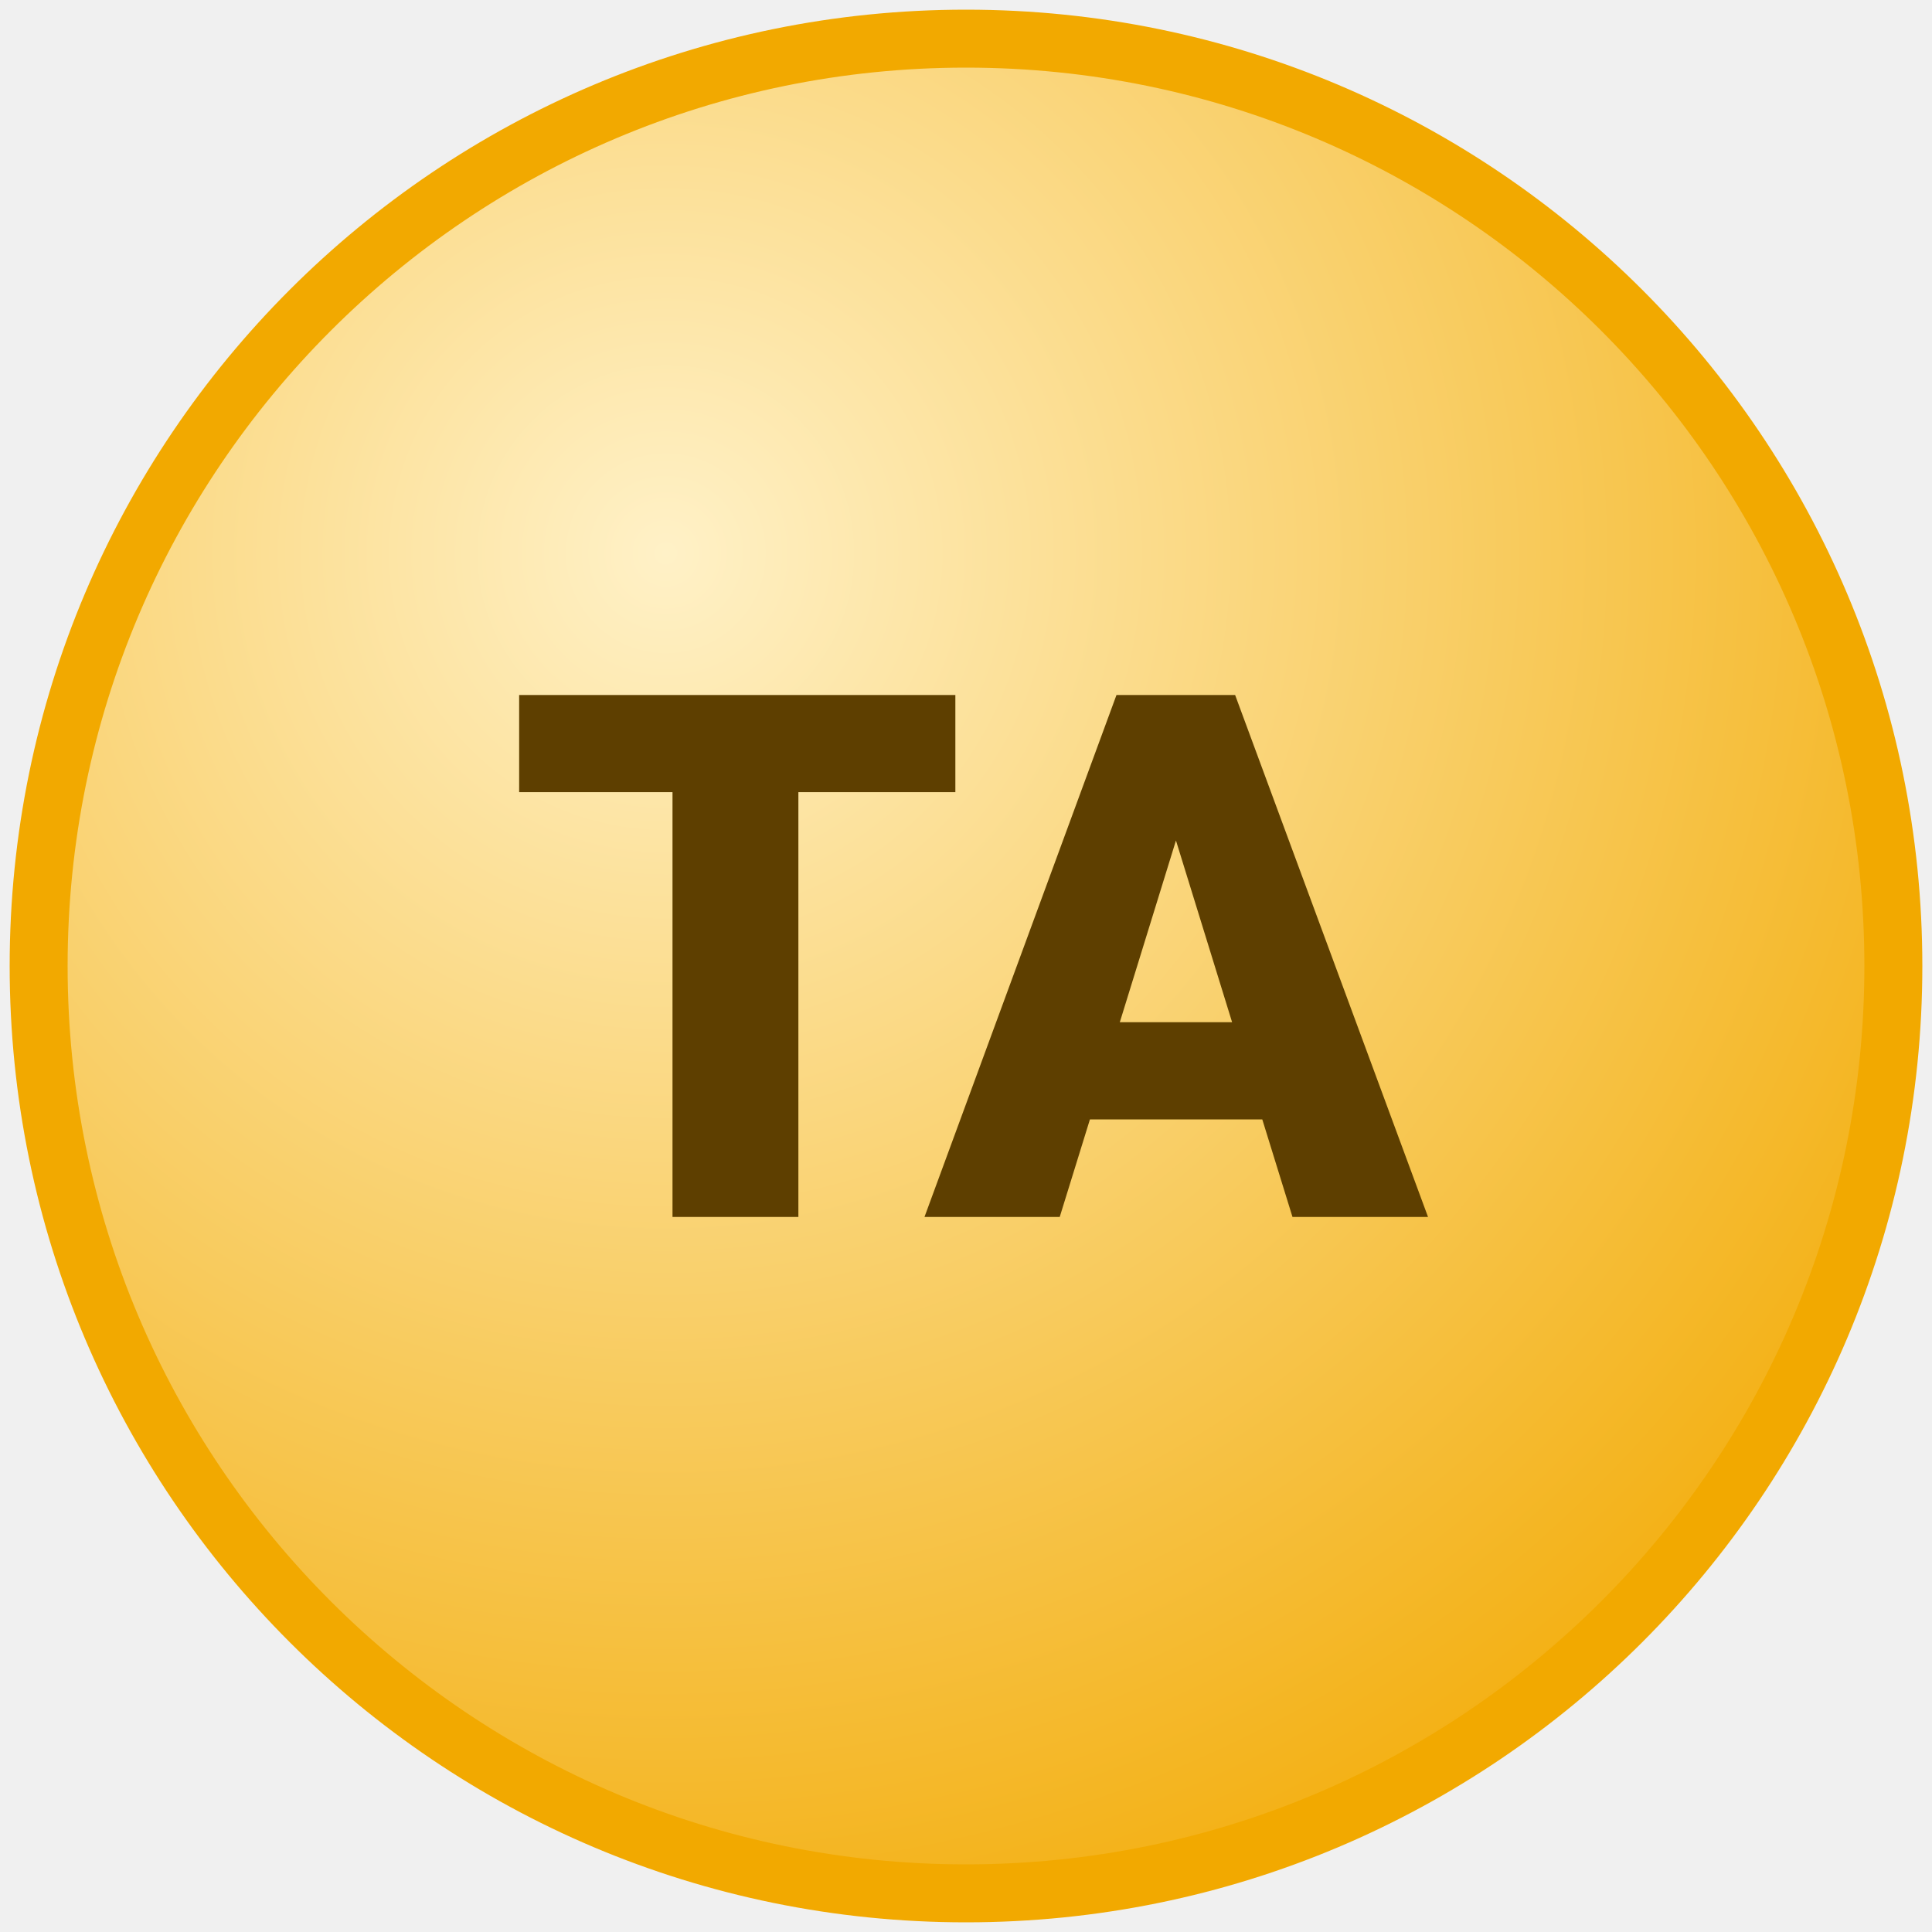
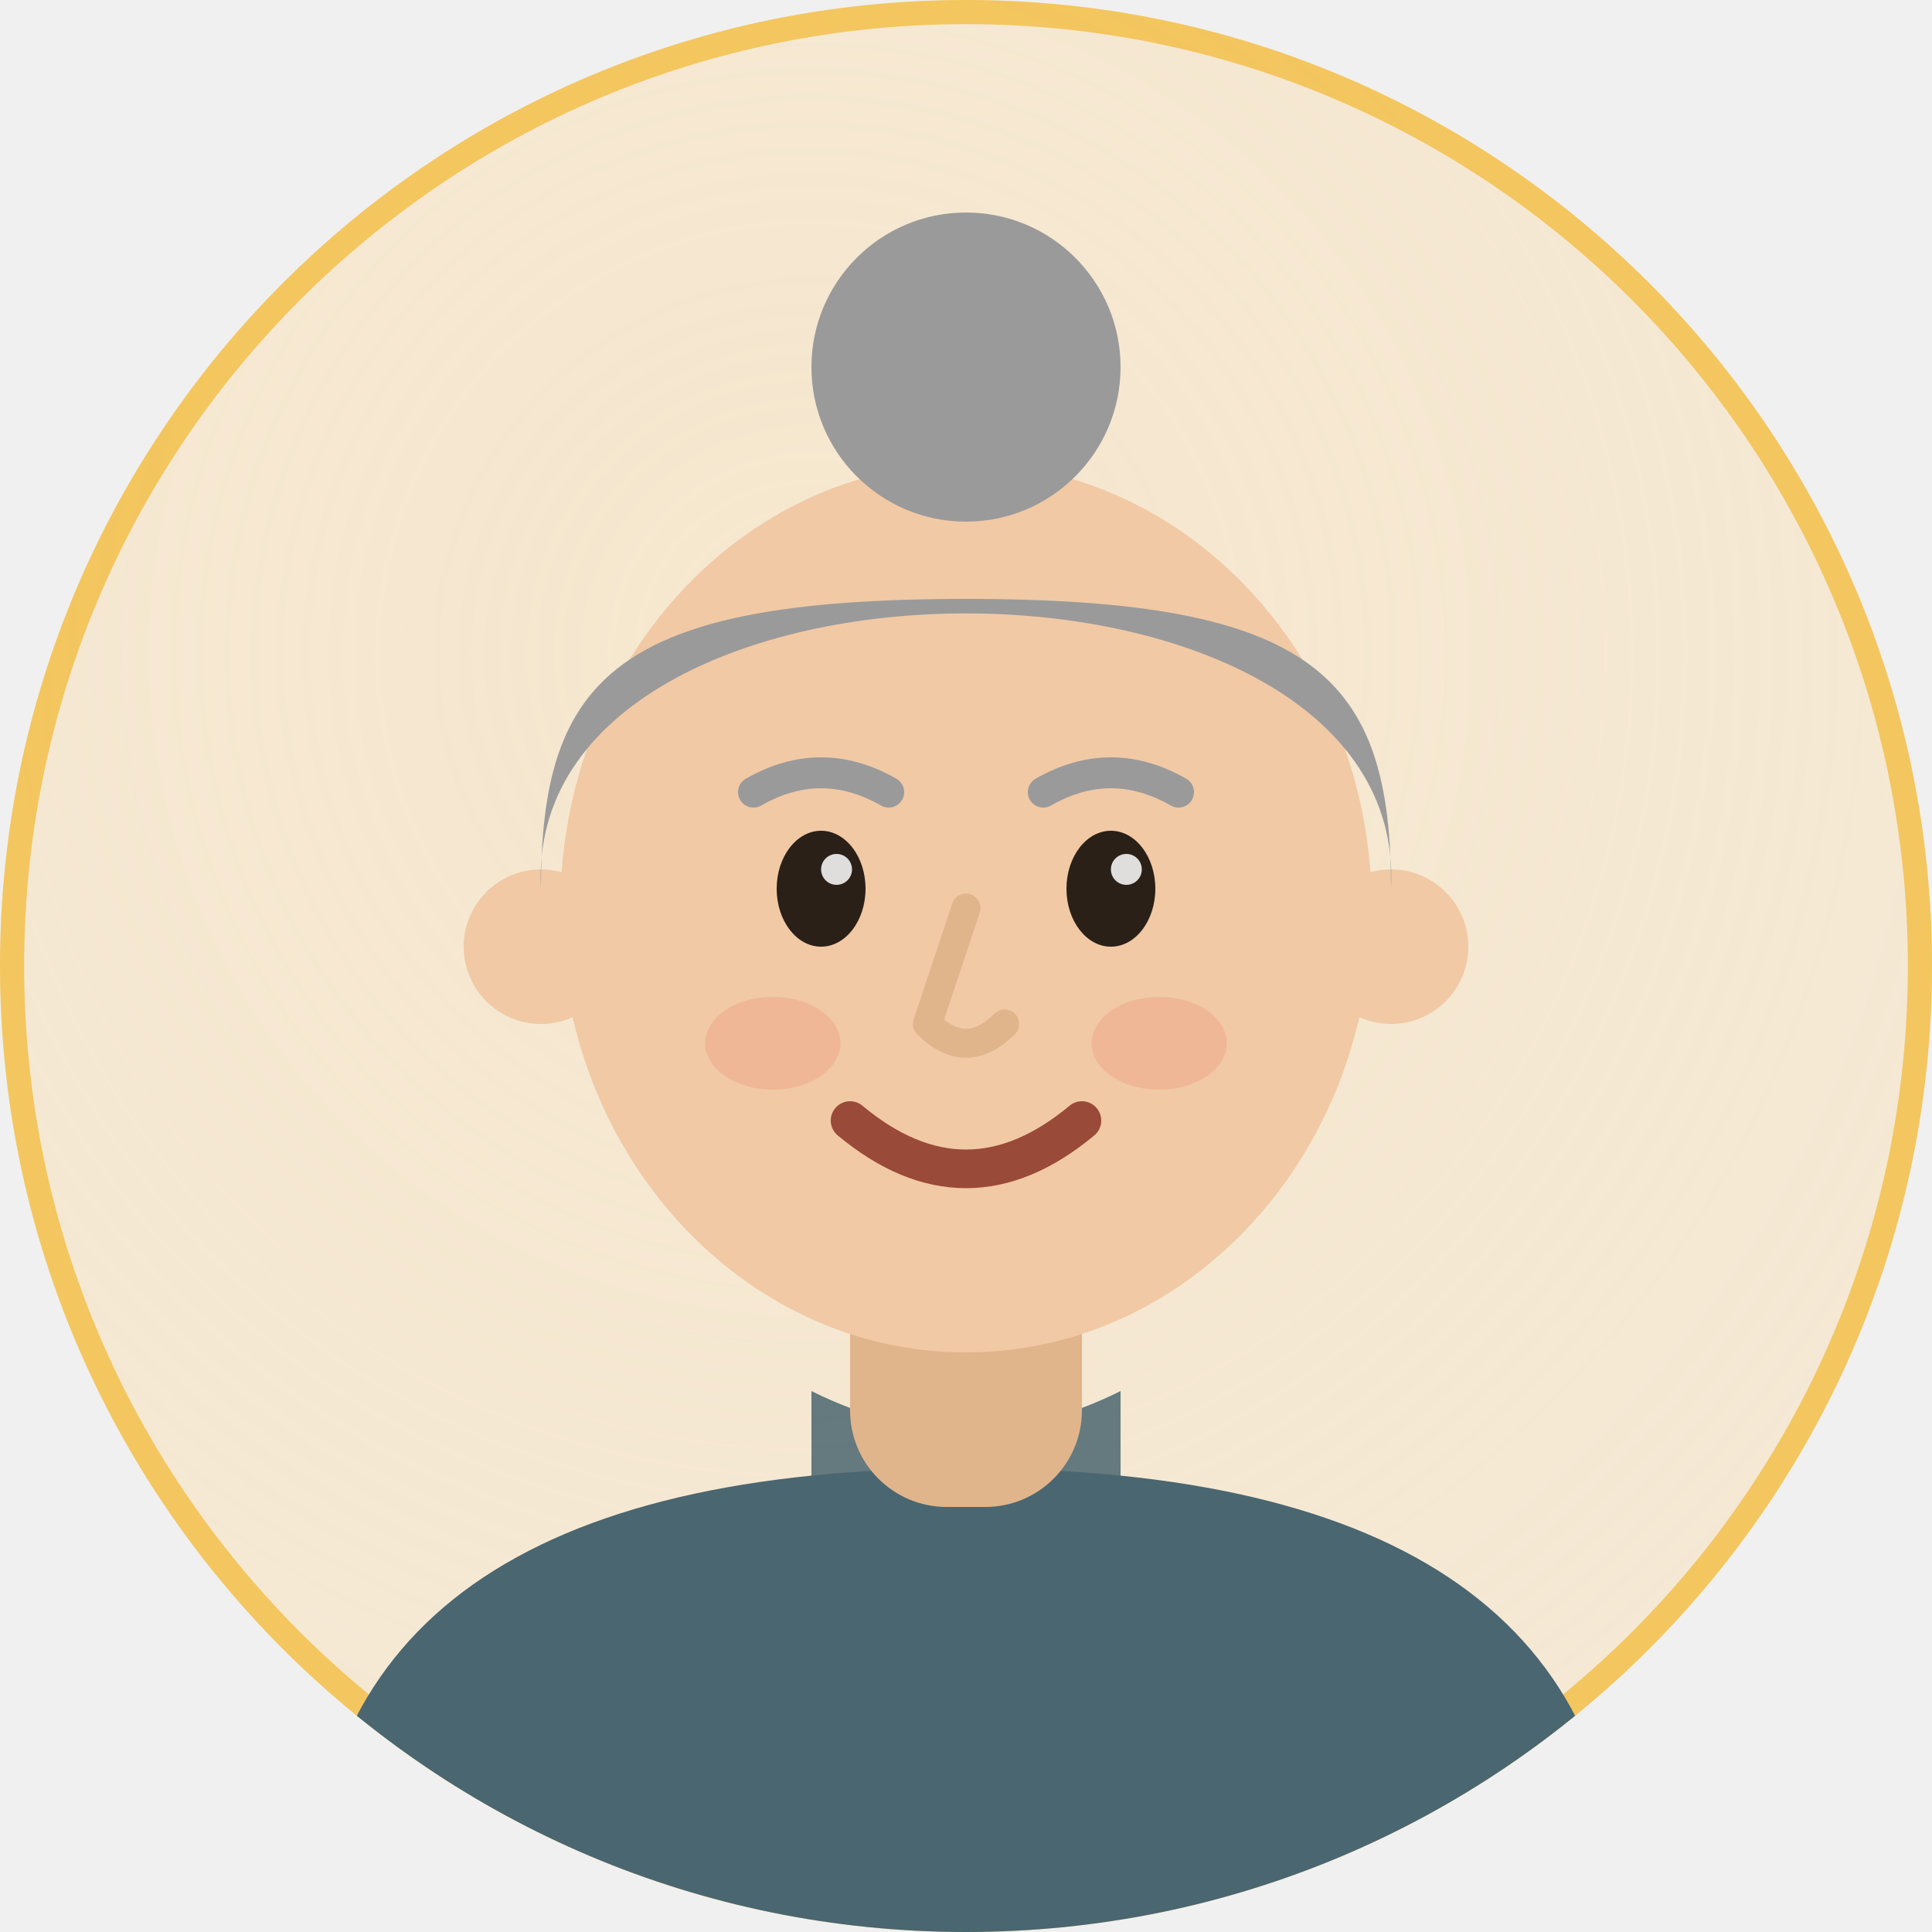
- <svg xmlns="http://www.w3.org/2000/svg" viewBox="0 0 100 100" role="img" aria-label="TA avatar">
+ <svg xmlns="http://www.w3.org/2000/svg" viewBox="0 0 100 100" role="img" aria-label="member portrait">
  <defs>
-     <radialGradient id="bg" cx="34%" cy="28%" r="85%">
-       <stop offset="0%" stop-color="#FFF1C7" />
-       <stop offset="100%" stop-color="#F2A900" />
+     <radialGradient id="bg" cx="42%" cy="34%" r="75%">
+       <stop offset="0%" stop-color="#F6E7CE" />
+       <stop offset="100%" stop-color="#F6E7CE" stop-opacity="0.78" />
    </radialGradient>
+     <clipPath id="disc">
+       <circle cx="50" cy="50" r="50" />
+     </clipPath>
  </defs>
-   <circle cx="50" cy="50" r="48" fill="url(#bg)" stroke="#F2A900" stroke-width="3" />
-   <text x="50" y="50" font-family="-apple-system,BlinkMacSystemFont,'Segoe UI',Roboto,Helvetica,Arial,sans-serif" font-size="38" font-weight="800" fill="#5E3F00" text-anchor="middle" dominant-baseline="central">TA</text>
+   <g clip-path="url(#disc)">
+     <rect x="0" y="0" width="100" height="100" fill="url(#bg)" />
+     <circle cx="50" cy="50" r="50" fill="none" stroke="#F2A900" stroke-width="2.5" stroke-opacity="0.55" />
+     <path d="M16 100 Q16 76 50 76 Q84 76 84 100 Z" fill="#4A6670" />
+     <path d="M42 78 Q50 86 58 78 L58 72 Q50 76 42 72 Z" fill="#4A6670" opacity="0.85" />
+     <rect x="44" y="64" width="12" height="14" rx="5" fill="#E0B58C" />
+     <ellipse cx="50" cy="47" rx="21" ry="23" fill="#F1C9A5" />
+     <circle cx="28" cy="49" r="4" fill="#F1C9A5" />
+     <circle cx="72" cy="49" r="4" fill="#F1C9A5" />
+     <ellipse cx="40" cy="54" rx="3.5" ry="2.4" fill="#E8896B" opacity="0.28" />
+     <ellipse cx="60" cy="54" rx="3.5" ry="2.4" fill="#E8896B" opacity="0.28" />
+     <ellipse cx="42.5" cy="46" rx="2.3" ry="3" fill="#2A2018" />
+     <ellipse cx="57.5" cy="46" rx="2.3" ry="3" fill="#2A2018" />
+     <circle cx="43.3" cy="45" r="0.8" fill="#fff" opacity="0.85" />
+     <circle cx="58.3" cy="45" r="0.8" fill="#fff" opacity="0.85" />
+     <path d="M39 41 Q42.5 39 46 41" stroke="#9A9A9A" stroke-width="1.6" fill="none" stroke-linecap="round" />
+     <path d="M54 41 Q57.5 39 61 41" stroke="#9A9A9A" stroke-width="1.6" fill="none" stroke-linecap="round" />
+     <path d="M50 47 L48 53 Q50 55 52 53" stroke="#E0B58C" stroke-width="1.5" fill="none" stroke-linecap="round" stroke-linejoin="round" />
+     <path d="M44 58 Q50 63 56 58" stroke="#9A4A38" stroke-width="2" fill="none" stroke-linecap="round" />
+     <circle cx="50" cy="19" r="8" fill="#9A9A9A" />
+     <path d="M28 46 C27 27 73 27 72 46 C72 35 68 31 50 31 C32 31 28 35 28 46 Z" fill="#9A9A9A" />
+   </g>
</svg>
